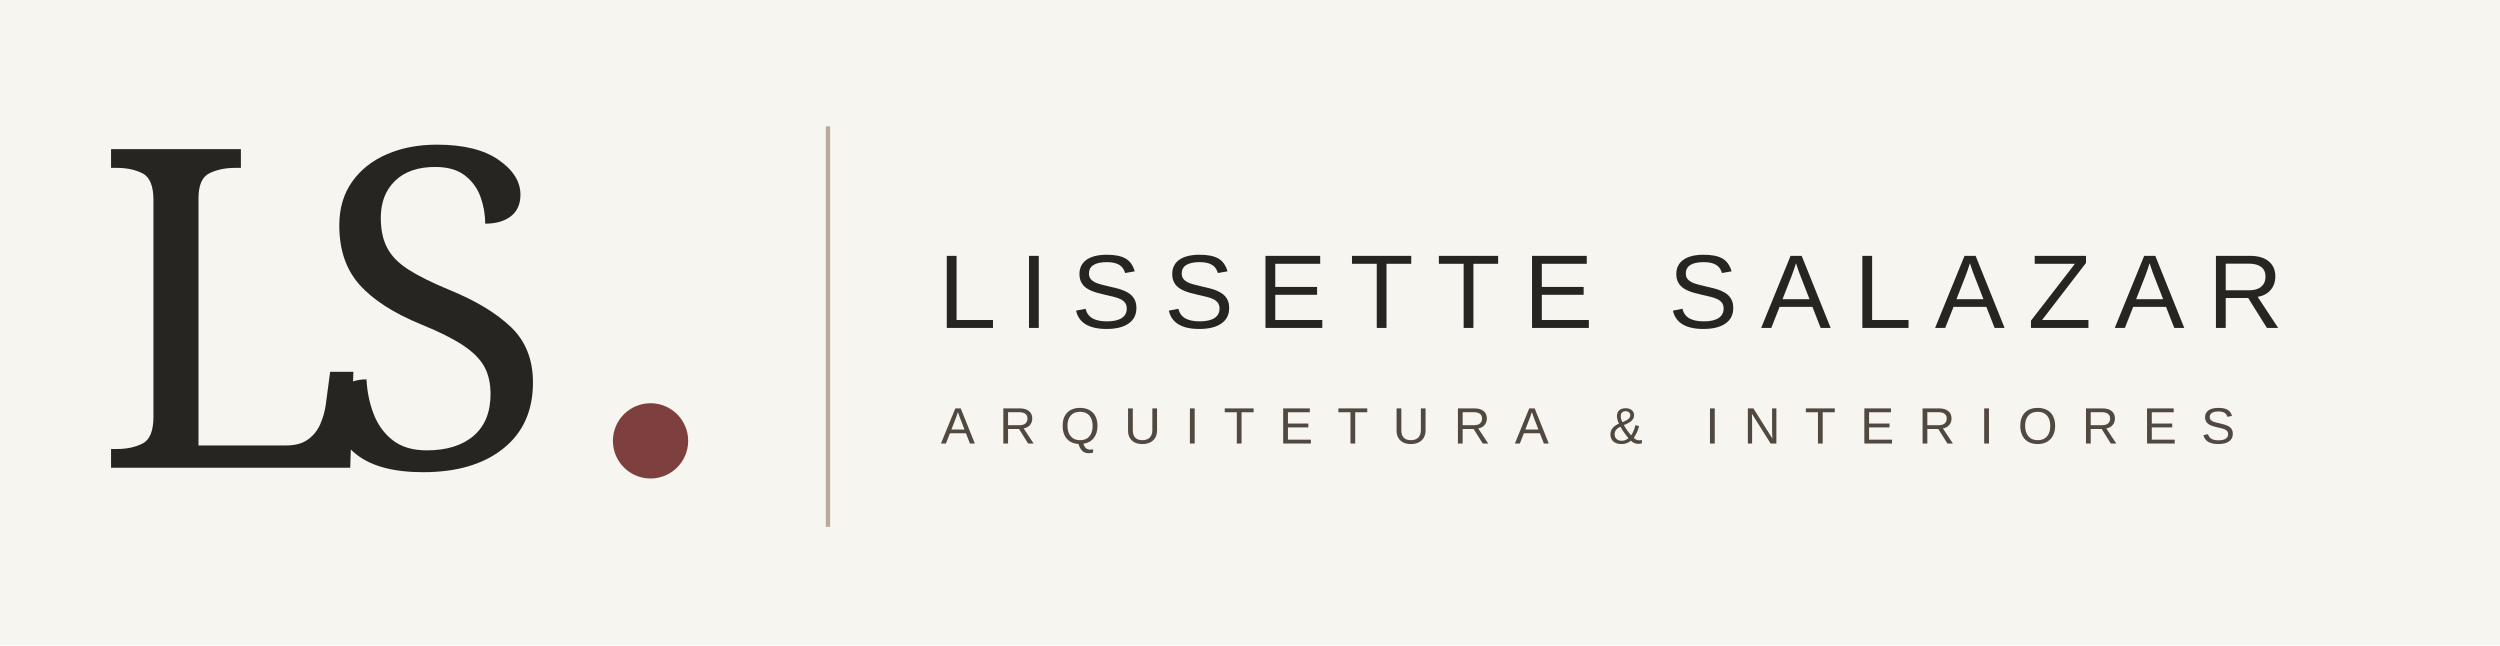
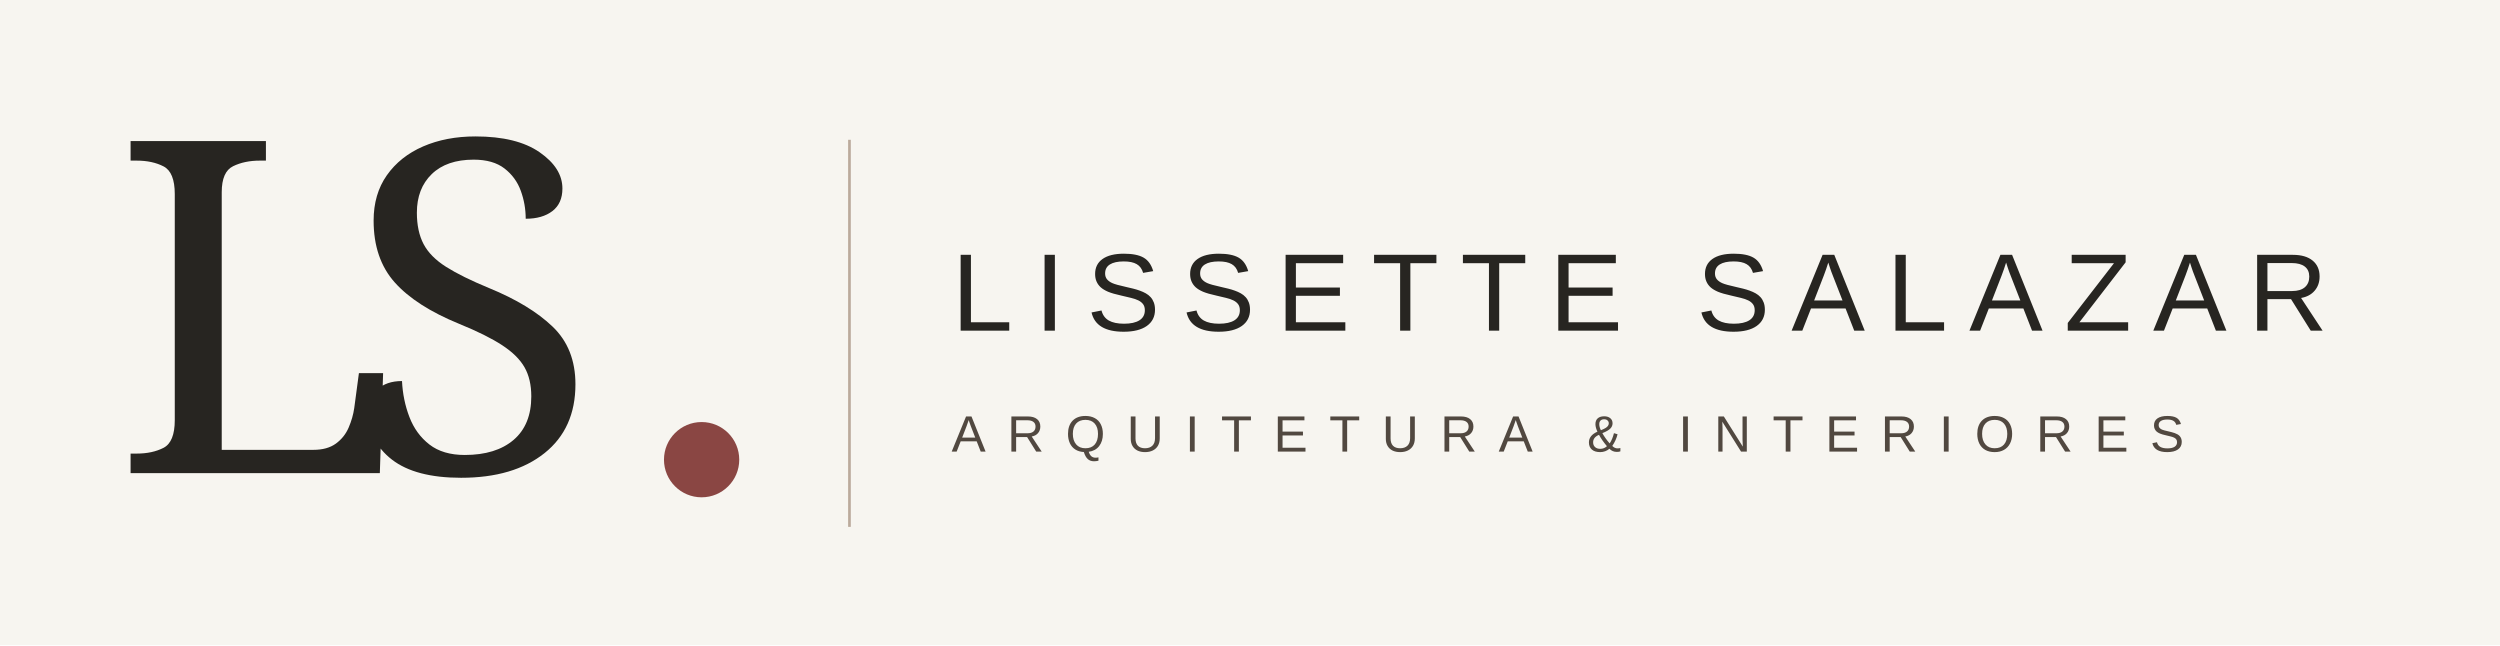
- <svg xmlns="http://www.w3.org/2000/svg" viewBox="0 0 930 240" role="img" aria-labelledby="t">
+ <svg xmlns="http://www.w3.org/2000/svg" viewBox="0 0 930 240" role="img" aria-label="Lissette Salazar — Arquitetura e Interiores">
  <rect width="930" height="240" fill="#F7F5F0" />
-   <text x="35" y="174" font-size="166" letter-spacing="-22" font-family="Georgia,serif" fill="#272521">LS</text>
-   <circle cx="242" cy="164" r="14" fill="#7E403E" />
-   <path d="M308 47V196" stroke="#BBAA9C" stroke-width="1.6" />
-   <text x="349" y="122" font-size="39" letter-spacing="8.5" font-family="Arial,sans-serif" fill="#272521">LISSETTE SALAZAR</text>
-   <text x="350" y="165" font-size="19" letter-spacing="9" font-family="Arial,sans-serif" fill="#514840">ARQUITETURA &amp; INTERIORES</text>
+   <text x="42" y="176" font-family="Georgia,serif" font-size="173" letter-spacing="-21" fill="#272521">LS</text>
+   <circle cx="261" cy="171" r="14" fill="#8A4643" />
+   <path d="M316 52V196" stroke="#BBAA9C" />
+   <text x="354" y="123" font-size="41" letter-spacing="8" font-family="Arial,sans-serif" fill="#272521">LISSETTE SALAZAR</text>
+   <text x="354" y="168" font-size="19" letter-spacing="8" font-family="Arial,sans-serif" fill="#514840">ARQUITETURA &amp; INTERIORES</text>
</svg>
